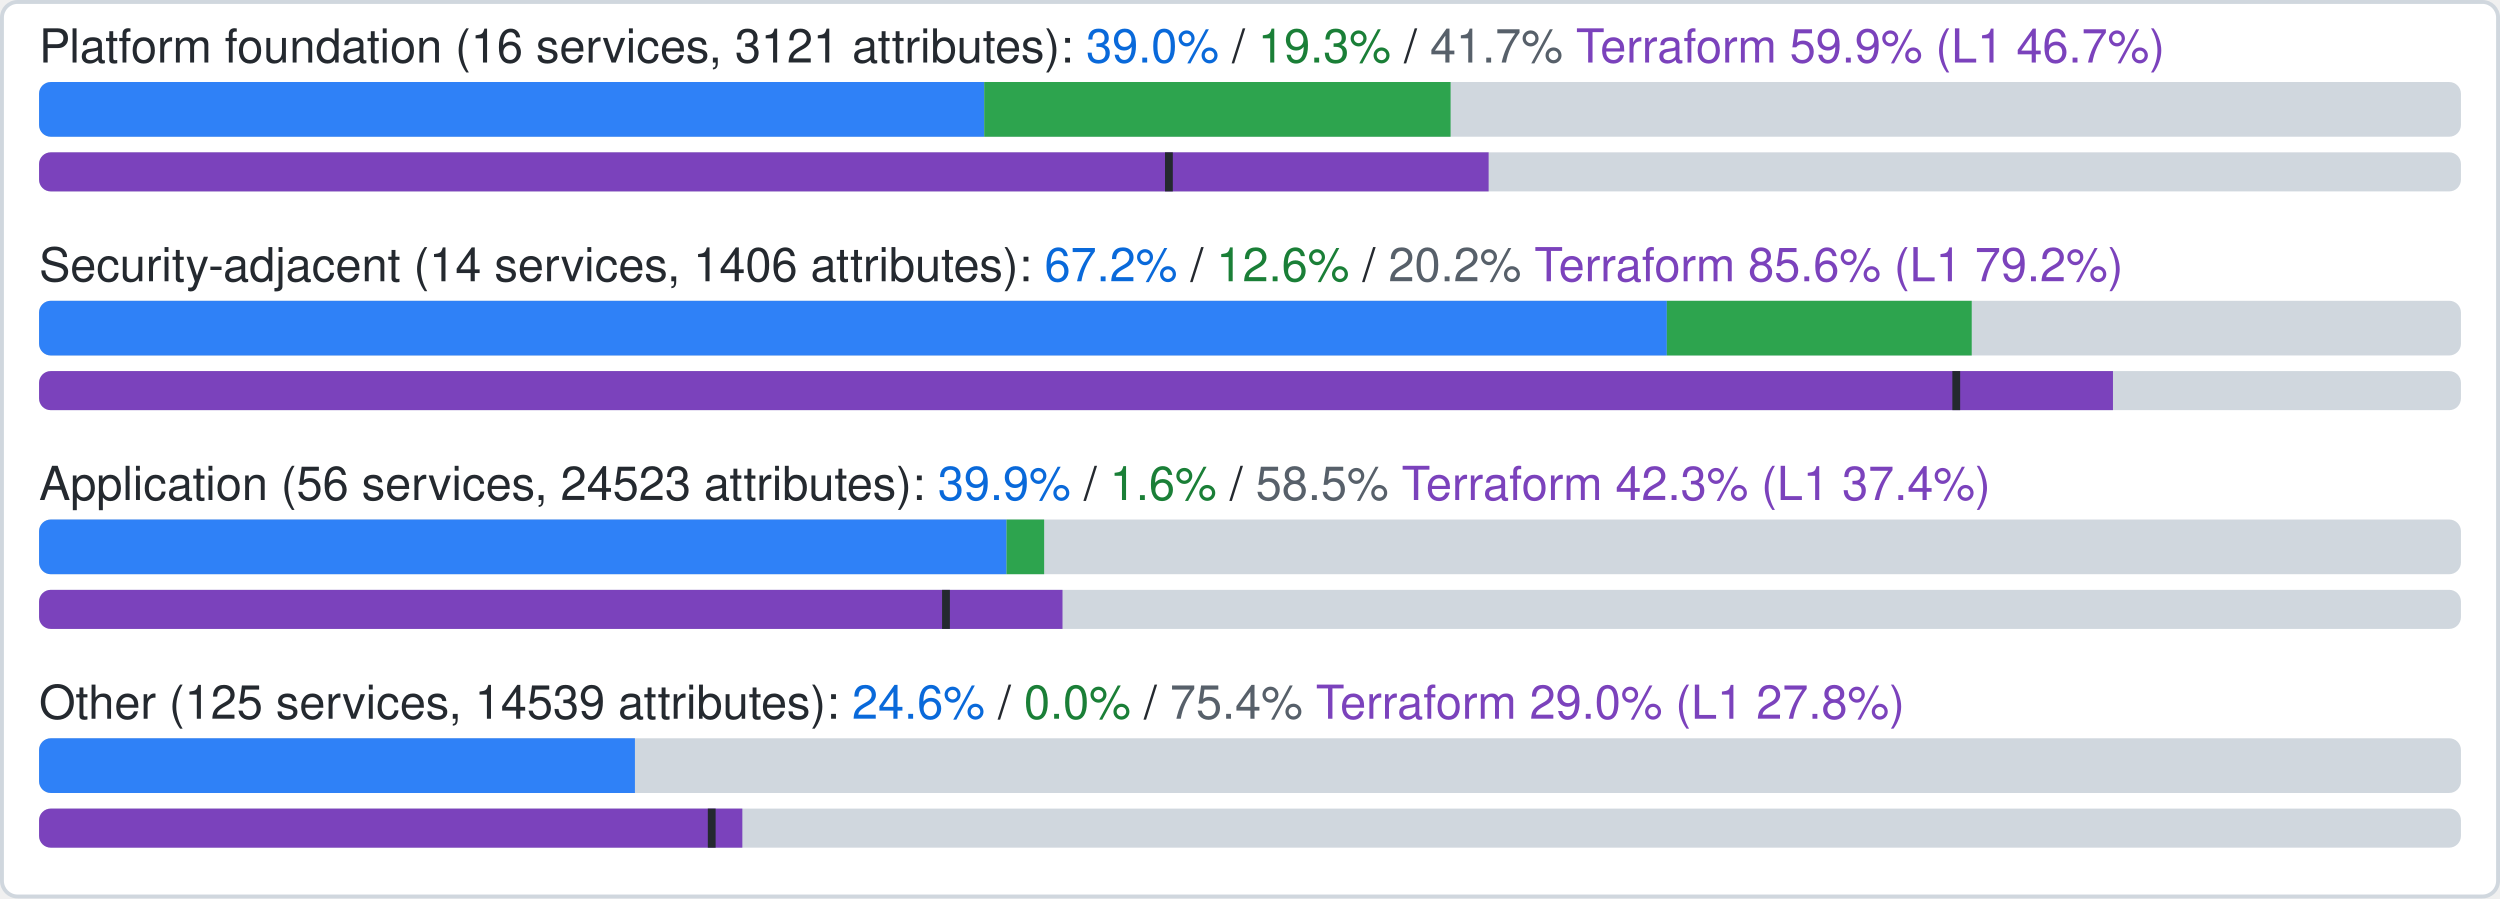
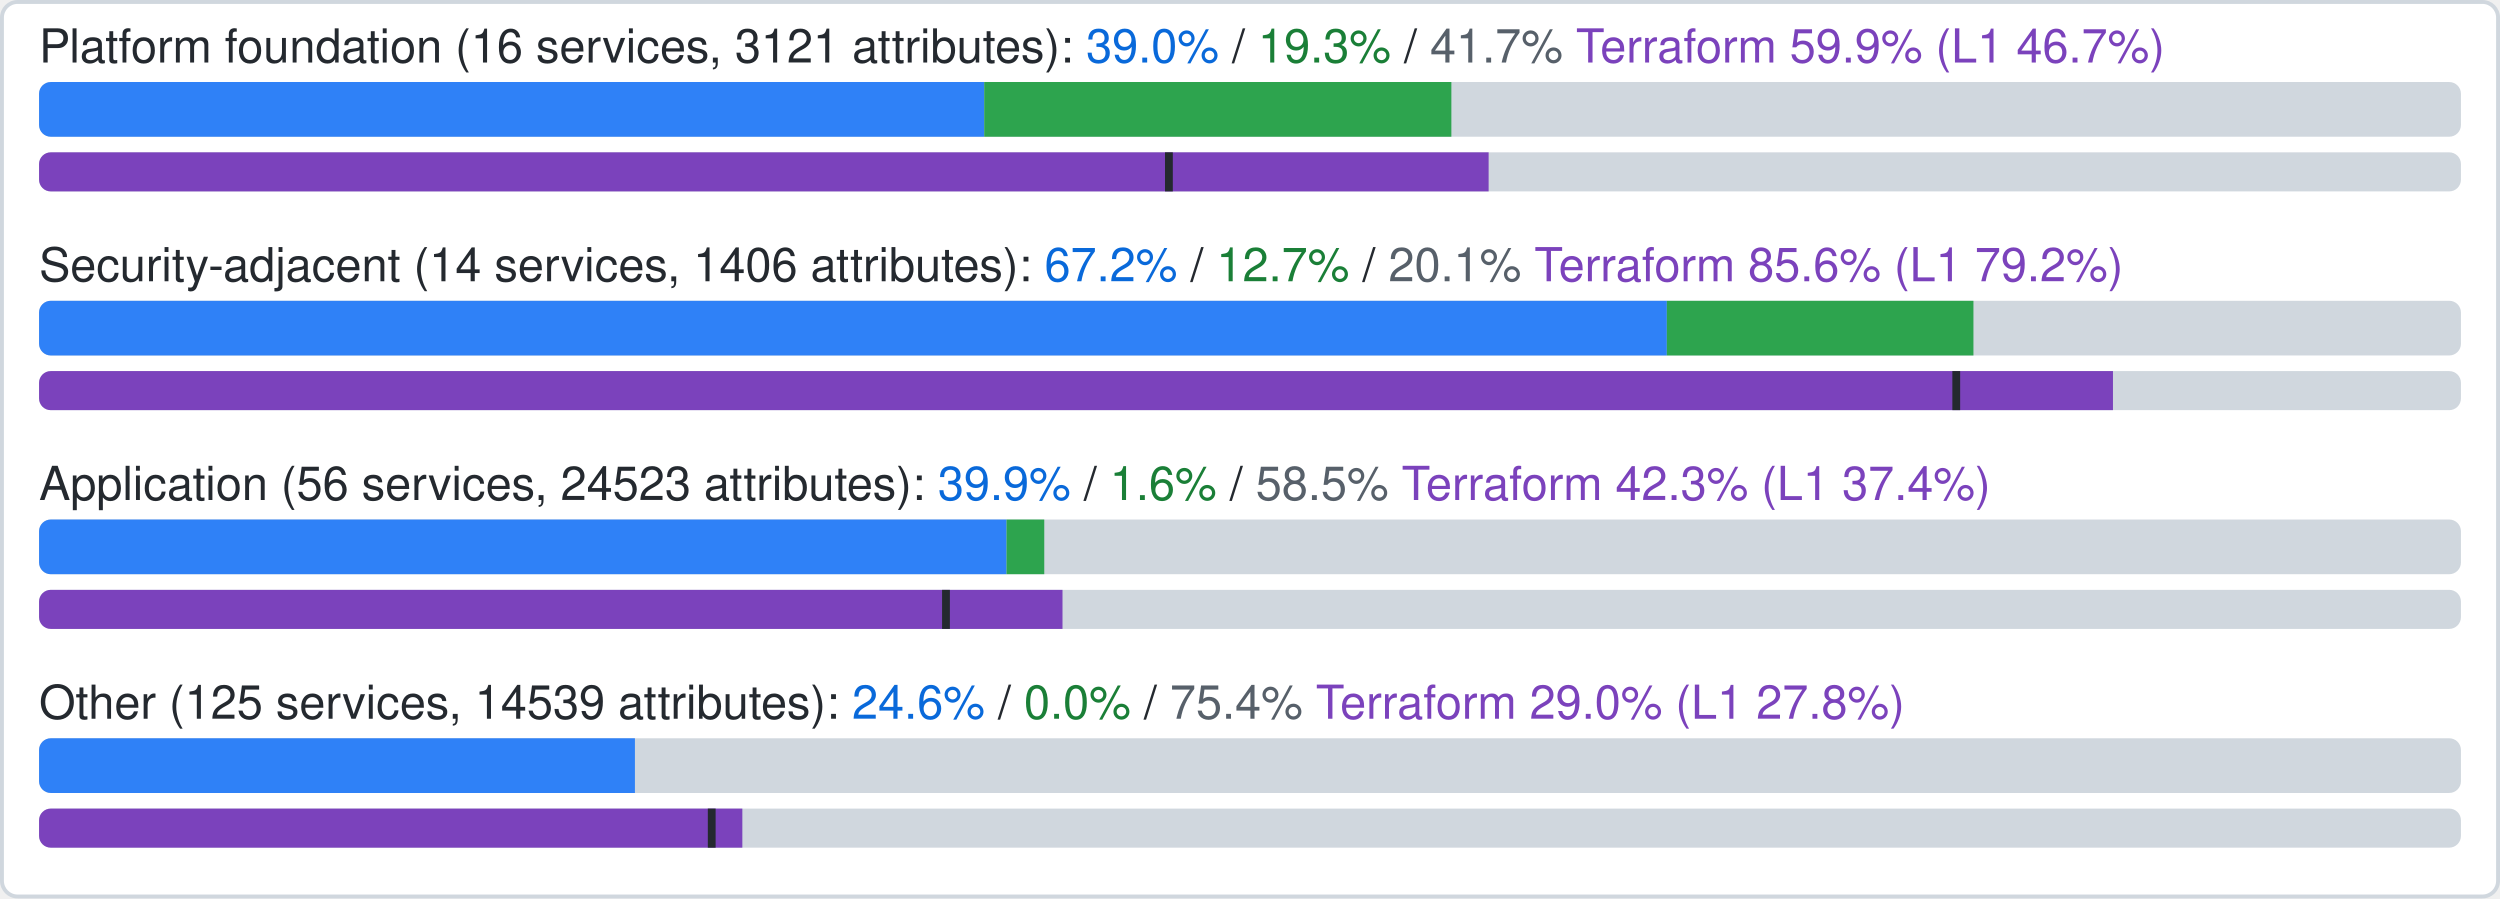
- <svg xmlns="http://www.w3.org/2000/svg" width="640" height="230" viewBox="0 0 640 230" role="img" aria-label="Coverage by category: Platform foundation official 39.0%, ours beyond official 19.3%, uncovered 41.7%, Terraform google-beta 59.9% (L1 46.7%), an estimate; Security-adjacent official 67.2%, ours beyond official 12.6%, uncovered 20.2%, Terraform google-beta 85.6% (L1 79.2%), an estimate; Application official 39.9%, ours beyond official 1.6%, uncovered 58.5%, Terraform google-beta 42.3% (L1 37.4%), an estimate; Other official 24.6%, ours beyond official 0.0%, uncovered 75.4%, Terraform google-beta 29.0% (L1 27.8%), an estimate;">
+ <svg xmlns="http://www.w3.org/2000/svg" width="640" height="230" viewBox="0 0 640 230" role="img" aria-label="Coverage by category: Platform foundation official 39.0%, ours beyond official 19.3%, uncovered 41.7%, Terraform google-beta 59.9% (L1 46.7%), an estimate; Security-adjacent official 67.2%, ours beyond official 12.7%, uncovered 20.1%, Terraform google-beta 85.6% (L1 79.2%), an estimate; Application official 39.9%, ours beyond official 1.6%, uncovered 58.5%, Terraform google-beta 42.3% (L1 37.4%), an estimate; Other official 24.6%, ours beyond official 0.0%, uncovered 75.4%, Terraform google-beta 29.0% (L1 27.8%), an estimate;">
  <rect x="0.5" y="0.5" width="639" height="229" rx="4" fill="#ffffff" stroke="#d0d7de" />
  <clipPath id="c0">
    <rect x="10" y="21" width="620" height="14" rx="3" />
  </clipPath>
  <text x="10" y="16" font-family="-apple-system,BlinkMacSystemFont,Segoe UI,Helvetica,Arial,sans-serif" font-size="12" fill="#24292f">Platform foundation (16 services, 3121 attributes): <tspan fill="#0969da">39.0%</tspan> / <tspan fill="#1a7f37">19.3%</tspan> / <tspan fill="#57606a">41.7%</tspan>
    <tspan fill="#7b42bc">Terraform 59.9% (L1 46.7%)</tspan>
  </text>
  <clipPath id="t0">
    <rect x="10" y="39" width="620" height="10" rx="3" />
  </clipPath>
  <g clip-path="url(#t0)">
    <rect x="10" y="39" width="620" height="10" fill="#d0d7de" />
    <rect x="10" y="39" width="371.09" height="10" fill="#7b42bc" />
    <rect x="298.24" y="39" width="2" height="10" fill="#24292f" />
  </g>
  <g clip-path="url(#c0)">
    <rect x="10" y="21" width="620" height="14" fill="#d0d7de" />
    <rect x="10" y="21" width="241.96" height="14" fill="#2f81f7" />
-     <rect x="251.96" y="21" width="119.39" height="14" fill="#2da44e" />
+     <rect x="251.96" y="21" width="119.59" height="14" fill="#2da44e" />
  </g>
  <clipPath id="c1">
    <rect x="10" y="77" width="620" height="14" rx="3" />
  </clipPath>
-   <text x="10" y="72" font-family="-apple-system,BlinkMacSystemFont,Segoe UI,Helvetica,Arial,sans-serif" font-size="12" fill="#24292f">Security-adjacent (14 services, 1406 attributes): <tspan fill="#0969da">67.2%</tspan> / <tspan fill="#1a7f37">12.6%</tspan> / <tspan fill="#57606a">20.2%</tspan>
+   <text x="10" y="72" font-family="-apple-system,BlinkMacSystemFont,Segoe UI,Helvetica,Arial,sans-serif" font-size="12" fill="#24292f">Security-adjacent (14 services, 1406 attributes): <tspan fill="#0969da">67.2%</tspan> / <tspan fill="#1a7f37">12.7%</tspan> / <tspan fill="#57606a">20.1%</tspan>
    <tspan fill="#7b42bc">Terraform 85.6% (L1 79.2%)</tspan>
  </text>
  <clipPath id="t1">
    <rect x="10" y="95" width="620" height="10" rx="3" />
  </clipPath>
  <g clip-path="url(#t1)">
    <rect x="10" y="95" width="620" height="10" fill="#d0d7de" />
    <rect x="10" y="95" width="530.92" height="10" fill="#7b42bc" />
    <rect x="499.80" y="95" width="2" height="10" fill="#24292f" />
  </g>
  <g clip-path="url(#c1)">
    <rect x="10" y="77" width="620" height="14" fill="#d0d7de" />
    <rect x="10" y="77" width="416.71" height="14" fill="#2f81f7" />
-     <rect x="426.71" y="77" width="78.05" height="14" fill="#2da44e" />
+     <rect x="426.71" y="77" width="78.49" height="14" fill="#2da44e" />
  </g>
  <clipPath id="c2">
    <rect x="10" y="133" width="620" height="14" rx="3" />
  </clipPath>
  <text x="10" y="128" font-family="-apple-system,BlinkMacSystemFont,Segoe UI,Helvetica,Arial,sans-serif" font-size="12" fill="#24292f">Application (56 services, 24523 attributes): <tspan fill="#0969da">39.9%</tspan> / <tspan fill="#1a7f37">1.6%</tspan> / <tspan fill="#57606a">58.5%</tspan>
    <tspan fill="#7b42bc">Terraform 42.3% (L1 37.4%)</tspan>
  </text>
  <clipPath id="t2">
    <rect x="10" y="151" width="620" height="10" rx="3" />
  </clipPath>
  <g clip-path="url(#t2)">
    <rect x="10" y="151" width="620" height="10" fill="#d0d7de" />
    <rect x="10" y="151" width="262.00" height="10" fill="#7b42bc" />
    <rect x="241.17" y="151" width="2" height="10" fill="#24292f" />
  </g>
  <g clip-path="url(#c2)">
    <rect x="10" y="133" width="620" height="14" fill="#d0d7de" />
    <rect x="10" y="133" width="247.67" height="14" fill="#2f81f7" />
-     <rect x="257.67" y="133" width="9.63" height="14" fill="#2da44e" />
+     <rect x="257.67" y="133" width="9.66" height="14" fill="#2da44e" />
  </g>
  <clipPath id="c3">
    <rect x="10" y="189" width="620" height="14" rx="3" />
  </clipPath>
  <text x="10" y="184" font-family="-apple-system,BlinkMacSystemFont,Segoe UI,Helvetica,Arial,sans-serif" font-size="12" fill="#24292f">Other (125 services, 14539 attributes): <tspan fill="#0969da">24.6%</tspan> / <tspan fill="#1a7f37">0.0%</tspan> / <tspan fill="#57606a">75.4%</tspan>
    <tspan fill="#7b42bc">Terraform 29.0% (L1 27.8%)</tspan>
  </text>
  <clipPath id="t3">
    <rect x="10" y="207" width="620" height="10" rx="3" />
  </clipPath>
  <g clip-path="url(#t3)">
    <rect x="10" y="207" width="620" height="10" fill="#d0d7de" />
    <rect x="10" y="207" width="180.04" height="10" fill="#7b42bc" />
    <rect x="181.20" y="207" width="2" height="10" fill="#24292f" />
  </g>
  <g clip-path="url(#c3)">
    <rect x="10" y="189" width="620" height="14" fill="#d0d7de" />
    <rect x="10" y="189" width="152.54" height="14" fill="#2f81f7" />
  </g>
</svg>
